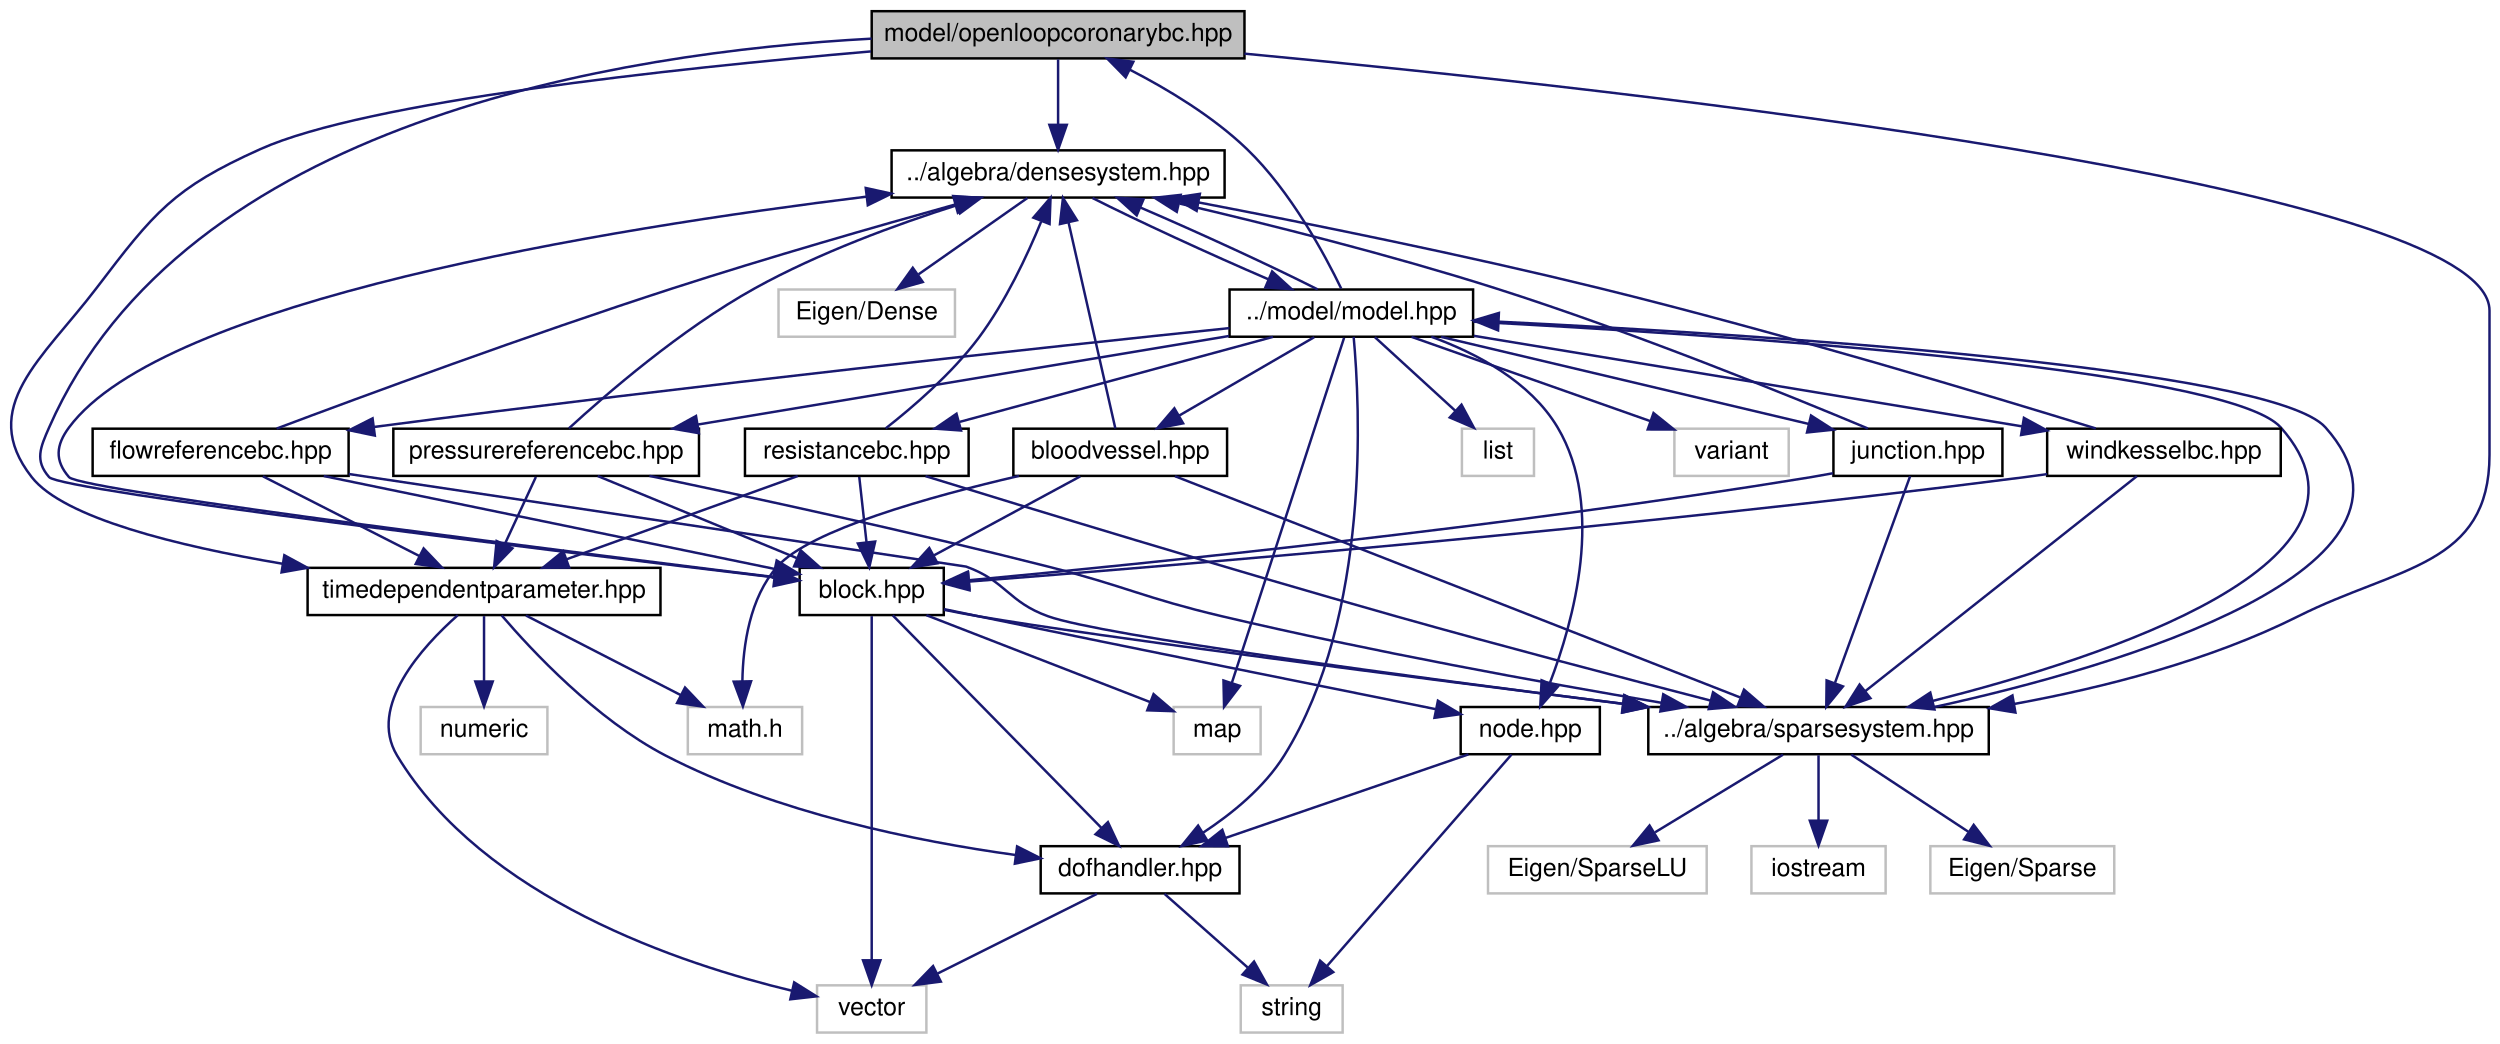
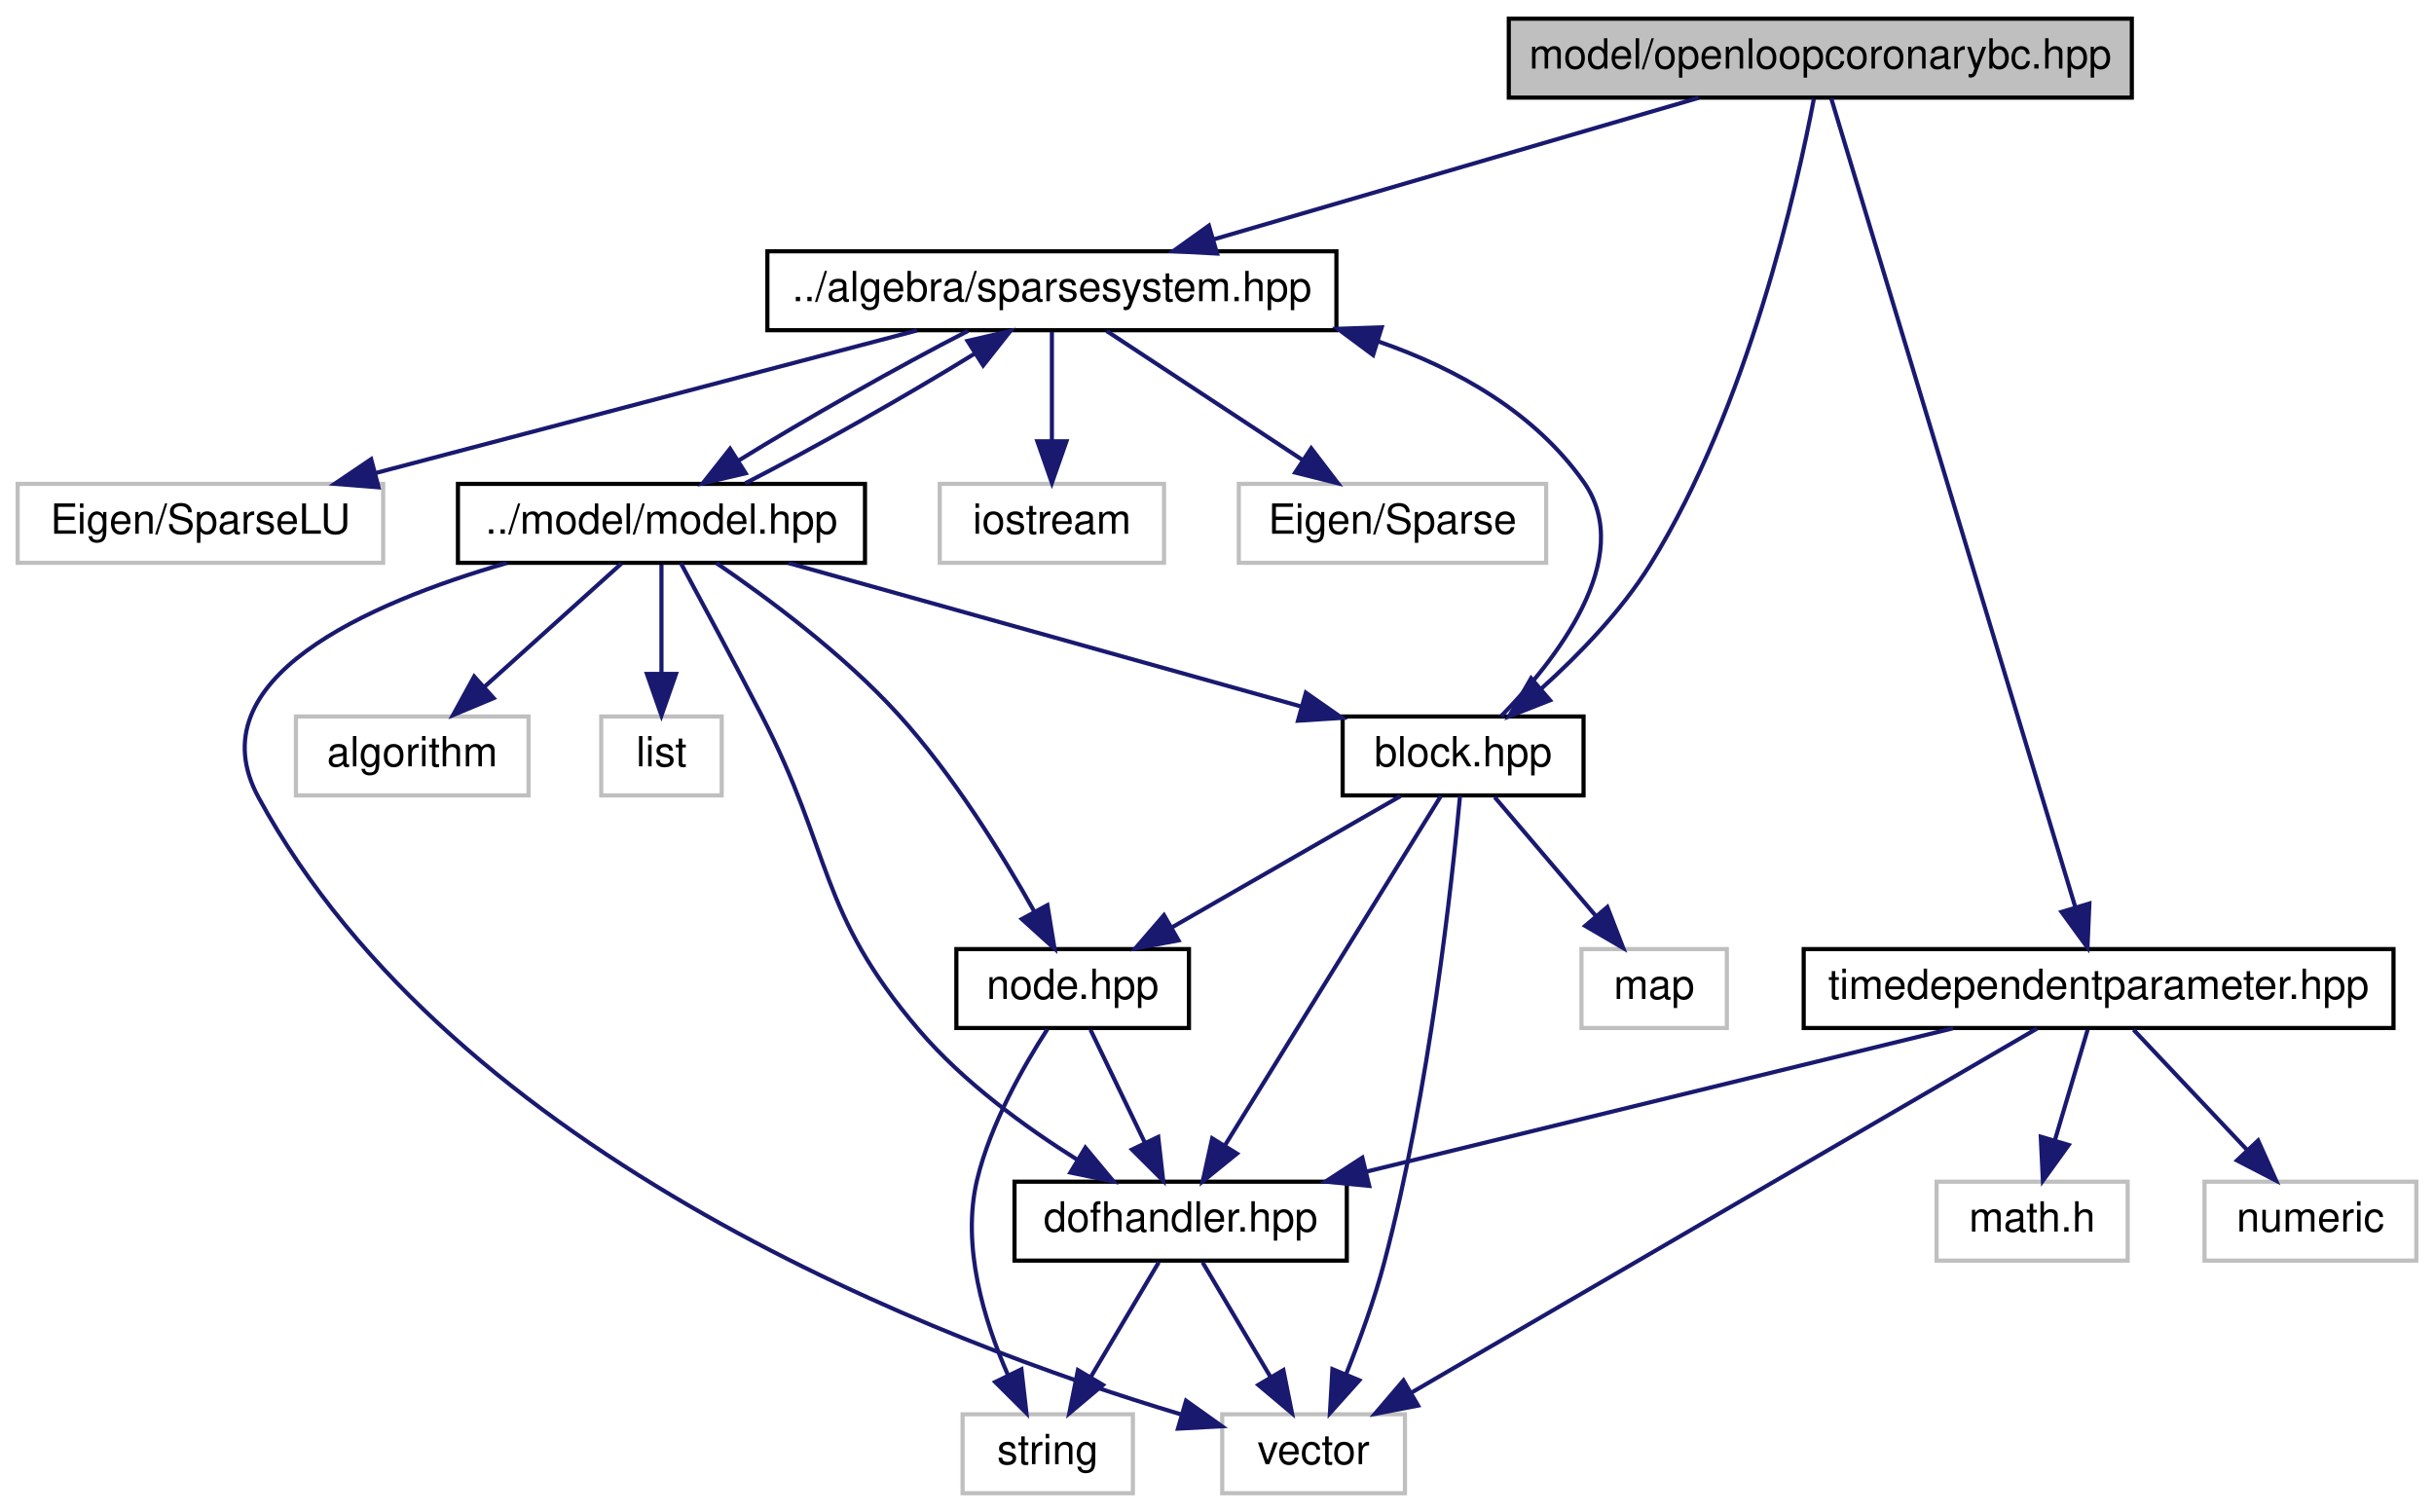
- <svg xmlns="http://www.w3.org/2000/svg" xmlns:xlink="http://www.w3.org/1999/xlink" width="1006pt" height="420pt" viewBox="0.00 0.00 1005.55 420.00">
-   <g id="graph0" class="graph" transform="scale(1 1) rotate(0) translate(4 416)">
+ <svg xmlns="http://www.w3.org/2000/svg" xmlns:xlink="http://www.w3.org/1999/xlink" width="586pt" height="364pt" viewBox="0.00 0.00 585.50 364.00">
+   <g id="graph0" class="graph" transform="scale(1 1) rotate(0) translate(4 360)">
    <g id="node1" class="node">
      <g id="a_node1">
        <a xlink:title="MODEL::OpenLoopCoronaryBC source file.">
-           <polygon fill="#bfbfbf" stroke="black" points="346.55,-392.5 346.55,-411.5 496.55,-411.5 496.55,-392.5 346.55,-392.5" />
-           <text text-anchor="middle" x="421.55" y="-399.5" font-family="Helvetica,sans-Serif" font-size="10.00">model/openloopcoronarybc.hpp</text>
+           <polygon fill="#bfbfbf" stroke="black" points="359,-336.5 359,-355.5 509,-355.5 509,-336.5 359,-336.5" />
+           <text text-anchor="middle" x="434" y="-343.5" font-family="Helvetica,sans-Serif" font-size="10.00">model/openloopcoronarybc.hpp</text>
        </a>
      </g>
    </g>
    <g id="node2" class="node">
      <g id="a_node2">
-         <a xlink:href="densesystem_8hpp.html" target="_top" xlink:title="ALGEBRA::DenseSystem source file.">
-           <polygon fill="none" stroke="black" points="354.55,-336.5 354.55,-355.5 488.55,-355.5 488.55,-336.5 354.55,-336.5" />
-           <text text-anchor="middle" x="421.55" y="-343.5" font-family="Helvetica,sans-Serif" font-size="10.00">../algebra/densesystem.hpp</text>
+         <a xlink:href="sparsesystem_8hpp.html" target="_top" xlink:title="ALGEBRA::SparseSystem source file.">
+           <polygon fill="none" stroke="black" points="180.5,-280.5 180.5,-299.5 317.5,-299.5 317.5,-280.5 180.5,-280.5" />
+           <text text-anchor="middle" x="249" y="-287.5" font-family="Helvetica,sans-Serif" font-size="10.00">../algebra/sparsesystem.hpp</text>
        </a>
      </g>
    </g>
    <g id="edge1" class="edge">
-       <path fill="none" stroke="midnightblue" d="M421.55,-392.08C421.55,-385.01 421.55,-374.86 421.55,-365.99" />
-       <polygon fill="midnightblue" stroke="midnightblue" points="425.05,-365.75 421.55,-355.75 418.05,-365.75 425.05,-365.75" />
+       <path fill="none" stroke="midnightblue" d="M404.69,-336.44C373.16,-327.24 322.87,-312.56 288.01,-302.39" />
+       <polygon fill="midnightblue" stroke="midnightblue" points="288.76,-298.96 278.18,-299.52 286.8,-305.68 288.76,-298.96" />
+     </g>
+     <g id="node10" class="node">
+       <g id="a_node10">
+         <a xlink:href="block_8hpp.html" target="_top" xlink:title="MODEL::Block source file.">
+           <polygon fill="none" stroke="black" points="319,-168.5 319,-187.5 377,-187.5 377,-168.5 319,-168.5" />
+           <text text-anchor="middle" x="348" y="-175.5" font-family="Helvetica,sans-Serif" font-size="10.00">block.hpp</text>
+         </a>
+       </g>
+     </g>
+     <g id="edge22" class="edge">
+       <path fill="none" stroke="midnightblue" d="M432.45,-336.2C428.5,-315.39 416.65,-262.05 393,-224 386.03,-212.79 375.77,-202.25 366.81,-194.19" />
+       <polygon fill="midnightblue" stroke="midnightblue" points="368.93,-191.4 359.07,-187.53 364.37,-196.71 368.93,-191.4" />
+     </g>
+     <g id="node15" class="node">
+       <g id="a_node15">
+         <a xlink:href="timedependentparameter_8hpp.html" target="_top" xlink:title="MODEL::TimeDependentParameter source file.">
+           <polygon fill="none" stroke="black" points="430,-112.5 430,-131.5 572,-131.5 572,-112.5 430,-112.5" />
+           <text text-anchor="middle" x="501" y="-119.5" font-family="Helvetica,sans-Serif" font-size="10.00">timedependentparameter.hpp</text>
+         </a>
+       </g>
+     </g>
+     <g id="edge23" class="edge">
+       <path fill="none" stroke="midnightblue" d="M436.63,-336.3C446.51,-303.56 481.57,-187.38 495.37,-141.67" />
+       <polygon fill="midnightblue" stroke="midnightblue" points="498.78,-142.47 498.32,-131.88 492.08,-140.45 498.78,-142.47" />
+     </g>
+     <g id="node3" class="node">
+       <g id="a_node3">
+         <a xlink:title=" ">
+           <polygon fill="none" stroke="#bfbfbf" points="294,-224.5 294,-243.5 368,-243.5 368,-224.5 294,-224.5" />
+           <text text-anchor="middle" x="331" y="-231.5" font-family="Helvetica,sans-Serif" font-size="10.00">Eigen/Sparse</text>
+         </a>
+       </g>
+     </g>
+     <g id="edge2" class="edge">
+       <path fill="none" stroke="midnightblue" d="M262.17,-280.32C274.85,-271.98 294.23,-259.21 309.21,-249.35" />
+       <polygon fill="midnightblue" stroke="midnightblue" points="311.43,-252.08 317.86,-243.65 307.58,-246.23 311.43,-252.08" />
+     </g>
+     <g id="node4" class="node">
+       <g id="a_node4">
+         <a xlink:title=" ">
+           <polygon fill="none" stroke="#bfbfbf" points="0,-224.5 0,-243.5 88,-243.5 88,-224.5 0,-224.5" />
+           <text text-anchor="middle" x="44" y="-231.5" font-family="Helvetica,sans-Serif" font-size="10.00">Eigen/SparseLU</text>
+         </a>
+       </g>
+     </g>
+     <g id="edge3" class="edge">
+       <path fill="none" stroke="midnightblue" d="M216.52,-280.44C181.28,-271.16 124.9,-256.31 86.24,-246.13" />
+       <polygon fill="midnightblue" stroke="midnightblue" points="86.89,-242.68 76.33,-243.52 85.11,-249.45 86.89,-242.68" />
+     </g>
+     <g id="node5" class="node">
+       <g id="a_node5">
+         <a xlink:title=" ">
+           <polygon fill="none" stroke="#bfbfbf" points="222,-224.5 222,-243.5 276,-243.5 276,-224.5 222,-224.5" />
+           <text text-anchor="middle" x="249" y="-231.5" font-family="Helvetica,sans-Serif" font-size="10.00">iostream</text>
+         </a>
+       </g>
+     </g>
+     <g id="edge4" class="edge">
+       <path fill="none" stroke="midnightblue" d="M249,-280.08C249,-273.01 249,-262.86 249,-253.99" />
+       <polygon fill="midnightblue" stroke="midnightblue" points="252.5,-253.75 249,-243.75 245.5,-253.75 252.5,-253.75" />
+     </g>
+     <g id="node6" class="node">
+       <g id="a_node6">
+         <a xlink:href="model_8hpp.html" target="_top" xlink:title="MODEL::Model source file.">
+           <polygon fill="none" stroke="black" points="106,-224.5 106,-243.5 204,-243.5 204,-224.5 106,-224.5" />
+           <text text-anchor="middle" x="155" y="-231.5" font-family="Helvetica,sans-Serif" font-size="10.00">../model/model.hpp</text>
+         </a>
+       </g>
+     </g>
+     <g id="edge5" class="edge">
+       <path fill="none" stroke="midnightblue" d="M228.78,-280.32C212.3,-271.9 189.49,-258.97 173.49,-249.07" />
+       <polygon fill="midnightblue" stroke="midnightblue" points="175.27,-246.06 164.96,-243.65 171.52,-251.97 175.27,-246.06" />
+     </g>
+     <g id="edge9" class="edge">
+       <path fill="none" stroke="midnightblue" d="M175.18,-243.65C191.65,-252.07 214.46,-265 230.47,-274.9" />
+       <polygon fill="midnightblue" stroke="midnightblue" points="228.69,-277.92 239.01,-280.32 232.45,-272.01 228.69,-277.92" />
+     </g>
+     <g id="node7" class="node">
+       <g id="a_node7">
+         <a xlink:title=" ">
+           <polygon fill="none" stroke="#bfbfbf" points="67,-168.5 67,-187.5 123,-187.5 123,-168.5 67,-168.5" />
+           <text text-anchor="middle" x="95" y="-175.5" font-family="Helvetica,sans-Serif" font-size="10.00">algorithm</text>
+         </a>
+       </g>
+     </g>
+     <g id="edge6" class="edge">
+       <path fill="none" stroke="midnightblue" d="M145.36,-224.32C136.49,-216.34 123.13,-204.31 112.39,-194.65" />
+       <polygon fill="midnightblue" stroke="midnightblue" points="114.59,-191.92 104.82,-187.83 109.91,-197.13 114.59,-191.92" />
    </g>
    <g id="node8" class="node">
      <g id="a_node8">
-         <a xlink:href="sparsesystem_8hpp.html" target="_top" xlink:title="ALGEBRA::SparseSystem source file.">
-           <polygon fill="none" stroke="black" points="659.05,-112.5 659.05,-131.5 796.05,-131.5 796.05,-112.5 659.05,-112.5" />
-           <text text-anchor="middle" x="727.55" y="-119.5" font-family="Helvetica,sans-Serif" font-size="10.00">../algebra/sparsesystem.hpp</text>
-         </a>
-       </g>
-     </g>
-     <g id="edge58" class="edge">
-       <path fill="none" stroke="midnightblue" d="M496.55,-394.41C652.55,-379.69 997.55,-341.43 997.55,-291 997.55,-291 997.55,-291 997.55,-233 997.55,-188.21 960.58,-188.09 920.55,-168 885.13,-150.23 842.52,-139.34 806.35,-132.74" />
-       <polygon fill="midnightblue" stroke="midnightblue" points="806.79,-129.26 796.33,-130.99 805.58,-136.16 806.79,-129.26" />
+         <a xlink:title=" ">
+           <polygon fill="none" stroke="#bfbfbf" points="140.5,-168.5 140.5,-187.5 169.5,-187.5 169.5,-168.5 140.5,-168.5" />
+           <text text-anchor="middle" x="155" y="-175.5" font-family="Helvetica,sans-Serif" font-size="10.00">list</text>
+         </a>
+       </g>
+     </g>
+     <g id="edge7" class="edge">
+       <path fill="none" stroke="midnightblue" d="M155,-224.08C155,-217.01 155,-206.86 155,-197.99" />
+       <polygon fill="midnightblue" stroke="midnightblue" points="158.5,-197.75 155,-187.75 151.5,-197.75 158.5,-197.75" />
+     </g>
+     <g id="node9" class="node">
+       <g id="a_node9">
+         <a xlink:title=" ">
+           <polygon fill="none" stroke="#bfbfbf" points="290,-0.5 290,-19.5 334,-19.5 334,-0.5 290,-0.5" />
+           <text text-anchor="middle" x="312" y="-7.5" font-family="Helvetica,sans-Serif" font-size="10.00">vector</text>
+         </a>
+       </g>
+     </g>
+     <g id="edge8" class="edge">
+       <path fill="none" stroke="midnightblue" d="M117.77,-224.45C84.27,-214.76 42.5,-196.49 58,-168 105.22,-81.18 222.96,-36.6 280.01,-19.5" />
+       <polygon fill="midnightblue" stroke="midnightblue" points="281.3,-22.77 289.93,-16.62 279.35,-16.05 281.3,-22.77" />
+     </g>
+     <g id="edge10" class="edge">
+       <path fill="none" stroke="midnightblue" d="M185.58,-224.44C219,-215.09 272.63,-200.09 309.04,-189.9" />
+       <polygon fill="midnightblue" stroke="midnightblue" points="310.14,-193.23 318.83,-187.16 308.25,-186.49 310.14,-193.23" />
+     </g>
+     <g id="node12" class="node">
+       <g id="a_node12">
+         <a xlink:href="dofhandler_8hpp.html" target="_top" xlink:title="MODEL::DOFHandler source file.">
+           <polygon fill="none" stroke="black" points="240,-56.5 240,-75.5 320,-75.5 320,-56.5 240,-56.5" />
+           <text text-anchor="middle" x="280" y="-63.5" font-family="Helvetica,sans-Serif" font-size="10.00">dofhandler.hpp</text>
+         </a>
+       </g>
+     </g>
+     <g id="edge20" class="edge">
+       <path fill="none" stroke="midnightblue" d="M159.67,-224.41C164.55,-215.38 172.42,-200.74 179,-188 196.33,-154.45 192.47,-140.71 217,-112 227.68,-99.5 242.54,-88.67 255.14,-80.77" />
+       <polygon fill="midnightblue" stroke="midnightblue" points="257.06,-83.7 263.83,-75.56 253.45,-77.7 257.06,-83.7" />
    </g>
    <g id="node14" class="node">
      <g id="a_node14">
-         <a xlink:href="block_8hpp.html" target="_top" xlink:title="MODEL::Block source file.">
-           <polygon fill="none" stroke="black" points="317.55,-168.5 317.55,-187.5 375.55,-187.5 375.55,-168.5 317.55,-168.5" />
-           <text text-anchor="middle" x="346.55" y="-175.5" font-family="Helvetica,sans-Serif" font-size="10.00">block.hpp</text>
-         </a>
-       </g>
-     </g>
-     <g id="edge59" class="edge">
-       <path fill="none" stroke="midnightblue" d="M346.52,-400.45C244.81,-394.95 69.67,-367.15 15.55,-244 11.97,-235.86 9.7,-230.7 15.55,-224 20.33,-218.52 220.85,-194 307.42,-183.64" />
-       <polygon fill="midnightblue" stroke="midnightblue" points="307.88,-187.11 317.39,-182.45 307.05,-180.16 307.88,-187.11" />
-     </g>
-     <g id="node20" class="node">
-       <g id="a_node20">
-         <a xlink:href="timedependentparameter_8hpp.html" target="_top" xlink:title="MODEL::TimeDependentParameter source file.">
-           <polygon fill="none" stroke="black" points="119.55,-168.5 119.55,-187.5 261.55,-187.5 261.55,-168.5 119.55,-168.5" />
-           <text text-anchor="middle" x="190.55" y="-175.5" font-family="Helvetica,sans-Serif" font-size="10.00">timedependentparameter.hpp</text>
-         </a>
-       </g>
-     </g>
-     <g id="edge60" class="edge">
-       <path fill="none" stroke="midnightblue" d="M346.22,-395.31C265.49,-388.36 143.17,-375.11 100.55,-356 65.44,-340.26 57.86,-330.6 34.55,-300 12.92,-271.6 -13.46,-252.11 8.55,-224 21.41,-207.57 67.05,-196.31 109.4,-189.16" />
-       <polygon fill="midnightblue" stroke="midnightblue" points="110.19,-192.58 119.5,-187.52 109.07,-185.67 110.19,-192.58" />
-     </g>
-     <g id="node3" class="node">
-       <g id="a_node3">
-         <a xlink:title=" ">
-           <polygon fill="none" stroke="#bfbfbf" points="309.05,-280.5 309.05,-299.5 380.05,-299.5 380.05,-280.5 309.05,-280.5" />
-           <text text-anchor="middle" x="344.55" y="-287.5" font-family="Helvetica,sans-Serif" font-size="10.00">Eigen/Dense</text>
-         </a>
-       </g>
-     </g>
-     <g id="edge2" class="edge">
-       <path fill="none" stroke="midnightblue" d="M409.18,-336.32C397.39,-328.06 379.42,-315.45 365.41,-305.63" />
-       <polygon fill="midnightblue" stroke="midnightblue" points="367.09,-302.53 356.89,-299.65 363.07,-308.26 367.09,-302.53" />
-     </g>
-     <g id="node4" class="node">
-       <g id="a_node4">
-         <a xlink:href="model_8hpp.html" target="_top" xlink:title="MODEL::Model source file.">
-           <polygon fill="none" stroke="black" points="490.55,-280.5 490.55,-299.5 588.55,-299.5 588.55,-280.5 490.55,-280.5" />
-           <text text-anchor="middle" x="539.55" y="-287.5" font-family="Helvetica,sans-Serif" font-size="10.00">../model/model.hpp</text>
-         </a>
-       </g>
-     </g>
-     <g id="edge3" class="edge">
-       <path fill="none" stroke="midnightblue" d="M435.39,-336.32C452.83,-327.47 482.83,-313.63 506.27,-303.57" />
-       <polygon fill="midnightblue" stroke="midnightblue" points="507.68,-306.77 515.53,-299.65 504.95,-300.33 507.68,-306.77" />
-     </g>
-     <g id="edge43" class="edge">
-       <path fill="none" stroke="midnightblue" d="M535.47,-299.9C528.97,-313.35 515.17,-339.05 497.55,-356 483.82,-369.2 465.52,-380.19 450.32,-388" />
-       <polygon fill="midnightblue" stroke="midnightblue" points="448.74,-384.88 441.32,-392.44 451.84,-391.15 448.74,-384.88" />
-     </g>
-     <g id="edge7" class="edge">
-       <path fill="none" stroke="midnightblue" d="M526.02,-299.52C508.59,-308.39 478.25,-322.38 454.65,-332.5" />
-       <polygon fill="midnightblue" stroke="midnightblue" points="453.18,-329.33 445.33,-336.44 455.91,-335.77 453.18,-329.33" />
-     </g>
-     <g id="node5" class="node">
-       <g id="a_node5">
-         <a xlink:title=" ">
-           <polygon fill="none" stroke="#bfbfbf" points="584.05,-224.5 584.05,-243.5 613.05,-243.5 613.05,-224.5 584.05,-224.5" />
-           <text text-anchor="middle" x="598.55" y="-231.5" font-family="Helvetica,sans-Serif" font-size="10.00">list</text>
-         </a>
-       </g>
-     </g>
-     <g id="edge4" class="edge">
-       <path fill="none" stroke="midnightblue" d="M549.03,-280.32C557.75,-272.34 570.89,-260.31 581.45,-250.65" />
-       <polygon fill="midnightblue" stroke="midnightblue" points="583.88,-253.17 588.9,-243.83 579.16,-248 583.88,-253.17" />
-     </g>
-     <g id="node6" class="node">
-       <g id="a_node6">
-         <a xlink:title=" ">
-           <polygon fill="none" stroke="#bfbfbf" points="468.05,-112.5 468.05,-131.5 503.05,-131.5 503.05,-112.5 468.05,-112.5" />
-           <text text-anchor="middle" x="485.55" y="-119.5" font-family="Helvetica,sans-Serif" font-size="10.00">map</text>
-         </a>
-       </g>
-     </g>
-     <g id="edge5" class="edge">
-       <path fill="none" stroke="midnightblue" d="M536.64,-280.08C528.11,-253.83 502.97,-176.55 491.44,-141.12" />
-       <polygon fill="midnightblue" stroke="midnightblue" points="494.76,-139.99 488.33,-131.57 488.1,-142.16 494.76,-139.99" />
-     </g>
-     <g id="node7" class="node">
-       <g id="a_node7">
-         <a xlink:title=" ">
-           <polygon fill="none" stroke="#bfbfbf" points="669.55,-224.5 669.55,-243.5 715.55,-243.5 715.55,-224.5 669.55,-224.5" />
-           <text text-anchor="middle" x="692.55" y="-231.5" font-family="Helvetica,sans-Serif" font-size="10.00">variant</text>
-         </a>
-       </g>
-     </g>
-     <g id="edge6" class="edge">
-       <path fill="none" stroke="midnightblue" d="M563.79,-280.44C589.72,-271.29 630.99,-256.73 659.8,-246.56" />
-       <polygon fill="midnightblue" stroke="midnightblue" points="661.15,-249.79 669.42,-243.16 658.82,-243.19 661.15,-249.79" />
-     </g>
-     <g id="edge8" class="edge">
-       <path fill="none" stroke="midnightblue" d="M588.67,-286.55C685.29,-281.46 892.08,-268.14 913.55,-244 961.69,-189.87 843.1,-151.6 773.54,-133.96" />
-       <polygon fill="midnightblue" stroke="midnightblue" points="774.21,-130.52 763.66,-131.51 772.52,-137.31 774.21,-130.52" />
-     </g>
-     <g id="node12" class="node">
-       <g id="a_node12">
-         <a xlink:href="bloodvessel_8hpp.html" target="_top" xlink:title="MODEL::BloodVessel source file.">
-           <polygon fill="none" stroke="black" points="403.55,-224.5 403.55,-243.5 489.55,-243.5 489.55,-224.5 403.55,-224.5" />
-           <text text-anchor="middle" x="446.55" y="-231.5" font-family="Helvetica,sans-Serif" font-size="10.00">bloodvessel.hpp</text>
-         </a>
-       </g>
+         <a xlink:href="node_8hpp.html" target="_top" xlink:title="MODEL::Node source file.">
+           <polygon fill="none" stroke="black" points="226,-112.5 226,-131.5 282,-131.5 282,-112.5 226,-112.5" />
+           <text text-anchor="middle" x="254" y="-119.5" font-family="Helvetica,sans-Serif" font-size="10.00">node.hpp</text>
+         </a>
+       </g>
+     </g>
+     <g id="edge21" class="edge">
+       <path fill="none" stroke="midnightblue" d="M168.24,-224.43C180.49,-216.08 198.77,-202.55 212,-188 225.24,-173.44 237.08,-154.27 244.78,-140.52" />
+       <polygon fill="midnightblue" stroke="midnightblue" points="247.92,-142.08 249.63,-131.62 241.77,-138.73 247.92,-142.08" />
    </g>
    <g id="edge13" class="edge">
-       <path fill="none" stroke="midnightblue" d="M524.61,-280.32C509.96,-271.82 487.41,-258.73 470.31,-248.8" />
-       <polygon fill="midnightblue" stroke="midnightblue" points="471.86,-245.65 461.45,-243.65 468.34,-251.7 471.86,-245.65" />
+       <path fill="none" stroke="midnightblue" d="M357.13,-187.55C369.86,-200.54 390,-225.65 377,-244 365.23,-260.61 346.83,-271.13 327.61,-277.78" />
+       <polygon fill="midnightblue" stroke="midnightblue" points="326.33,-274.52 317.82,-280.84 328.41,-281.2 326.33,-274.52" />
+     </g>
+     <g id="edge12" class="edge">
+       <path fill="none" stroke="midnightblue" d="M347.26,-168.37C345.41,-148.35 339.93,-97.32 329,-56 326.63,-47.02 323.1,-37.34 319.88,-29.28" />
+       <polygon fill="midnightblue" stroke="midnightblue" points="323.01,-27.68 315.94,-19.79 316.54,-30.37 323.01,-27.68" />
+     </g>
+     <g id="node11" class="node">
+       <g id="a_node11">
+         <a xlink:title=" ">
+           <polygon fill="none" stroke="#bfbfbf" points="376.5,-112.5 376.5,-131.5 411.5,-131.5 411.5,-112.5 376.5,-112.5" />
+           <text text-anchor="middle" x="394" y="-119.5" font-family="Helvetica,sans-Serif" font-size="10.00">map</text>
+         </a>
+       </g>
+     </g>
+     <g id="edge11" class="edge">
+       <path fill="none" stroke="midnightblue" d="M355.6,-168.08C362.23,-160.3 372.02,-148.8 380.06,-139.37" />
+       <polygon fill="midnightblue" stroke="midnightblue" points="382.73,-141.63 386.55,-131.75 377.4,-137.09 382.73,-141.63" />
+     </g>
+     <g id="edge14" class="edge">
+       <path fill="none" stroke="midnightblue" d="M342.66,-168.37C331.49,-150.3 305.45,-108.18 290.7,-84.31" />
+       <polygon fill="midnightblue" stroke="midnightblue" points="293.55,-82.26 285.31,-75.59 287.59,-85.94 293.55,-82.26" />
+     </g>
+     <g id="edge17" class="edge">
+       <path fill="none" stroke="midnightblue" d="M332.9,-168.32C318.1,-159.82 295.31,-146.73 278.02,-136.8" />
+       <polygon fill="midnightblue" stroke="midnightblue" points="279.48,-133.6 269.07,-131.65 275.99,-139.67 279.48,-133.6" />
+     </g>
+     <g id="edge16" class="edge">
+       <path fill="none" stroke="midnightblue" d="M285.28,-56.08C289.71,-48.61 296.16,-37.72 301.62,-28.52" />
+       <polygon fill="midnightblue" stroke="midnightblue" points="304.73,-30.14 306.81,-19.75 298.71,-26.57 304.73,-30.14" />
+     </g>
+     <g id="node13" class="node">
+       <g id="a_node13">
+         <a xlink:title=" ">
+           <polygon fill="none" stroke="#bfbfbf" points="227.5,-0.5 227.5,-19.5 268.5,-19.5 268.5,-0.5 227.5,-0.5" />
+           <text text-anchor="middle" x="248" y="-7.5" font-family="Helvetica,sans-Serif" font-size="10.00">string</text>
+         </a>
+       </g>
+     </g>
+     <g id="edge15" class="edge">
+       <path fill="none" stroke="midnightblue" d="M274.72,-56.08C270.29,-48.61 263.84,-37.72 258.38,-28.52" />
+       <polygon fill="midnightblue" stroke="midnightblue" points="261.29,-26.57 253.19,-19.75 255.27,-30.14 261.29,-26.57" />
+     </g>
+     <g id="edge19" class="edge">
+       <path fill="none" stroke="midnightblue" d="M258.29,-112.08C261.85,-104.69 267.02,-93.95 271.42,-84.81" />
+       <polygon fill="midnightblue" stroke="midnightblue" points="274.6,-86.28 275.79,-75.75 268.29,-83.24 274.6,-86.28" />
+     </g>
+     <g id="edge18" class="edge">
+       <path fill="none" stroke="midnightblue" d="M247.9,-112.19C242.25,-103.46 234.24,-89.48 231,-76 227.17,-60.07 232.66,-42.06 238.39,-29.04" />
+       <polygon fill="midnightblue" stroke="midnightblue" points="241.66,-30.33 242.87,-19.8 235.36,-27.27 241.66,-30.33" />
+     </g>
+     <g id="edge26" class="edge">
+       <path fill="none" stroke="midnightblue" d="M486.17,-112.37C453.46,-93.33 374.91,-47.62 335.45,-24.65" />
+       <polygon fill="midnightblue" stroke="midnightblue" points="337.16,-21.6 326.76,-19.59 333.64,-27.65 337.16,-21.6" />
+     </g>
+     <g id="edge27" class="edge">
+       <path fill="none" stroke="midnightblue" d="M465.98,-112.44C427.75,-103.1 366.43,-88.12 324.74,-77.93" />
+       <polygon fill="midnightblue" stroke="midnightblue" points="325.4,-74.49 314.85,-75.52 323.74,-81.29 325.4,-74.49" />
    </g>
    <g id="node16" class="node">
      <g id="a_node16">
-         <a xlink:href="dofhandler_8hpp.html" target="_top" xlink:title="MODEL::DOFHandler source file.">
-           <polygon fill="none" stroke="black" points="414.55,-56.5 414.55,-75.5 494.55,-75.5 494.55,-56.5 414.55,-56.5" />
-           <text text-anchor="middle" x="454.55" y="-63.5" font-family="Helvetica,sans-Serif" font-size="10.00">dofhandler.hpp</text>
-         </a>
-       </g>
-     </g>
-     <g id="edge28" class="edge">
-       <path fill="none" stroke="midnightblue" d="M540.48,-280.45C542.99,-253.42 547.53,-168.21 512.55,-112 504.55,-99.15 491.5,-88.54 479.79,-80.86" />
-       <polygon fill="midnightblue" stroke="midnightblue" points="481.56,-77.84 471.22,-75.56 477.89,-83.79 481.56,-77.84" />
-     </g>
-     <g id="node18" class="node">
-       <g id="a_node18">
-         <a xlink:href="node_8hpp.html" target="_top" xlink:title="MODEL::Node source file.">
-           <polygon fill="none" stroke="black" points="583.55,-112.5 583.55,-131.5 639.55,-131.5 639.55,-112.5 583.55,-112.5" />
-           <text text-anchor="middle" x="611.55" y="-119.5" font-family="Helvetica,sans-Serif" font-size="10.00">node.hpp</text>
-         </a>
-       </g>
-     </g>
-     <g id="edge42" class="edge">
-       <path fill="none" stroke="midnightblue" d="M571.73,-280.49C590.09,-273.8 611.56,-262.45 622.55,-244 641.71,-211.81 628.99,-166.04 619.4,-141.03" />
-       <polygon fill="midnightblue" stroke="midnightblue" points="622.6,-139.62 615.58,-131.68 616.12,-142.26 622.6,-139.62" />
-     </g>
-     <g id="node19" class="node">
-       <g id="a_node19">
-         <a xlink:href="flowreferencebc_8hpp.html" target="_top" xlink:title="MODEL::FlowReferenceBC source file.">
-           <polygon fill="none" stroke="black" points="33.05,-224.5 33.05,-243.5 136.05,-243.5 136.05,-224.5 33.05,-224.5" />
-           <text text-anchor="middle" x="84.55" y="-231.5" font-family="Helvetica,sans-Serif" font-size="10.00">flowreferencebc.hpp</text>
-         </a>
-       </g>
-     </g>
-     <g id="edge29" class="edge">
-       <path fill="none" stroke="midnightblue" d="M490.52,-283.98C417.68,-276.4 276.33,-261.2 146.37,-244.21" />
-       <polygon fill="midnightblue" stroke="midnightblue" points="146.61,-240.71 136.24,-242.87 145.7,-247.65 146.61,-240.71" />
-     </g>
-     <g id="node22" class="node">
-       <g id="a_node22">
-         <a xlink:href="junction_8hpp.html" target="_top" xlink:title="MODEL::Junction source file.">
-           <polygon fill="none" stroke="black" points="733.55,-224.5 733.55,-243.5 801.55,-243.5 801.55,-224.5 733.55,-224.5" />
-           <text text-anchor="middle" x="767.55" y="-231.5" font-family="Helvetica,sans-Serif" font-size="10.00">junction.hpp</text>
-         </a>
-       </g>
-     </g>
-     <g id="edge38" class="edge">
-       <path fill="none" stroke="midnightblue" d="M575.67,-280.44C615.78,-270.94 680.52,-255.61 723.54,-245.42" />
-       <polygon fill="midnightblue" stroke="midnightblue" points="724.53,-248.79 733.45,-243.08 722.91,-241.97 724.53,-248.79" />
-     </g>
-     <g id="node23" class="node">
-       <g id="a_node23">
-         <a xlink:href="pressurereferencebc_8hpp.html" target="_top" xlink:title="MODEL::PressureReferenceBC source file.">
-           <polygon fill="none" stroke="black" points="154.05,-224.5 154.05,-243.5 277.05,-243.5 277.05,-224.5 154.05,-224.5" />
-           <text text-anchor="middle" x="215.55" y="-231.5" font-family="Helvetica,sans-Serif" font-size="10.00">pressurereferencebc.hpp</text>
-         </a>
-       </g>
-     </g>
-     <g id="edge44" class="edge">
-       <path fill="none" stroke="midnightblue" d="M490.34,-280.8C433.07,-271.25 338.47,-255.49 276.58,-245.17" />
-       <polygon fill="midnightblue" stroke="midnightblue" points="277,-241.69 266.56,-243.5 275.85,-248.6 277,-241.69" />
-     </g>
-     <g id="node24" class="node">
-       <g id="a_node24">
-         <a xlink:href="resistancebc_8hpp.html" target="_top" xlink:title="MODEL::ResistanceBC source file.">
-           <polygon fill="none" stroke="black" points="295.55,-224.5 295.55,-243.5 385.55,-243.5 385.55,-224.5 295.55,-224.5" />
-           <text text-anchor="middle" x="340.55" y="-231.5" font-family="Helvetica,sans-Serif" font-size="10.00">resistancebc.hpp</text>
-         </a>
-       </g>
-     </g>
-     <g id="edge49" class="edge">
-       <path fill="none" stroke="midnightblue" d="M508.02,-280.44C473.96,-271.2 419.54,-256.44 382.03,-246.26" />
-       <polygon fill="midnightblue" stroke="midnightblue" points="382.5,-242.76 371.93,-243.52 380.67,-249.51 382.5,-242.76" />
-     </g>
-     <g id="node25" class="node">
-       <g id="a_node25">
-         <a xlink:href="windkesselbc_8hpp.html" target="_top" xlink:title="MODEL::WindkesselBC source file.">
-           <polygon fill="none" stroke="black" points="819.55,-224.5 819.55,-243.5 913.55,-243.5 913.55,-224.5 819.55,-224.5" />
-           <text text-anchor="middle" x="866.55" y="-231.5" font-family="Helvetica,sans-Serif" font-size="10.00">windkesselbc.hpp</text>
-         </a>
-       </g>
-     </g>
-     <g id="edge54" class="edge">
-       <path fill="none" stroke="midnightblue" d="M588.86,-280.86C648.01,-271.09 746.99,-254.74 809.42,-244.43" />
-       <polygon fill="midnightblue" stroke="midnightblue" points="810.2,-247.85 819.49,-242.77 809.06,-240.95 810.2,-247.85" />
-     </g>
-     <g id="edge12" class="edge">
-       <path fill="none" stroke="midnightblue" d="M774.21,-131.51C849.03,-147.87 982.05,-187.21 931.55,-244 910.07,-268.15 703.14,-281.47 598.85,-286.56" />
-       <polygon fill="midnightblue" stroke="midnightblue" points="598.6,-283.06 588.78,-287.04 598.93,-290.06 598.6,-283.06" />
-     </g>
-     <g id="node9" class="node">
-       <g id="a_node9">
-         <a xlink:title=" ">
-           <polygon fill="none" stroke="#bfbfbf" points="772.55,-56.5 772.55,-75.5 846.55,-75.5 846.55,-56.5 772.55,-56.5" />
-           <text text-anchor="middle" x="809.55" y="-63.5" font-family="Helvetica,sans-Serif" font-size="10.00">Eigen/Sparse</text>
-         </a>
-       </g>
-     </g>
-     <g id="edge9" class="edge">
-       <path fill="none" stroke="midnightblue" d="M740.72,-112.32C753.39,-103.98 772.78,-91.21 787.75,-81.35" />
-       <polygon fill="midnightblue" stroke="midnightblue" points="789.98,-84.08 796.41,-75.65 786.13,-78.23 789.98,-84.08" />
-     </g>
-     <g id="node10" class="node">
-       <g id="a_node10">
-         <a xlink:title=" ">
-           <polygon fill="none" stroke="#bfbfbf" points="594.55,-56.5 594.55,-75.5 682.55,-75.5 682.55,-56.5 594.55,-56.5" />
-           <text text-anchor="middle" x="638.55" y="-63.5" font-family="Helvetica,sans-Serif" font-size="10.00">Eigen/SparseLU</text>
-         </a>
-       </g>
-     </g>
-     <g id="edge10" class="edge">
-       <path fill="none" stroke="midnightblue" d="M713.25,-112.32C699.36,-103.9 678.05,-90.97 661.74,-81.07" />
-       <polygon fill="midnightblue" stroke="midnightblue" points="663.18,-77.85 652.81,-75.65 659.55,-83.83 663.18,-77.85" />
-     </g>
-     <g id="node11" class="node">
-       <g id="a_node11">
-         <a xlink:title=" ">
-           <polygon fill="none" stroke="#bfbfbf" points="700.55,-56.5 700.55,-75.5 754.55,-75.5 754.55,-56.5 700.55,-56.5" />
-           <text text-anchor="middle" x="727.55" y="-63.5" font-family="Helvetica,sans-Serif" font-size="10.00">iostream</text>
-         </a>
-       </g>
-     </g>
-     <g id="edge11" class="edge">
-       <path fill="none" stroke="midnightblue" d="M727.55,-112.08C727.55,-105.01 727.55,-94.86 727.55,-85.99" />
-       <polygon fill="midnightblue" stroke="midnightblue" points="731.05,-85.75 727.55,-75.75 724.05,-85.75 731.05,-85.75" />
-     </g>
-     <g id="edge15" class="edge">
-       <path fill="none" stroke="midnightblue" d="M444.59,-243.59C440.57,-261.31 431.26,-302.25 425.79,-326.35" />
-       <polygon fill="midnightblue" stroke="midnightblue" points="422.31,-325.84 423.51,-336.37 429.14,-327.39 422.31,-325.84" />
-     </g>
-     <g id="edge16" class="edge">
-       <path fill="none" stroke="midnightblue" d="M468.6,-224.37C518.15,-204.97 638.47,-157.87 695.95,-135.37" />
-       <polygon fill="midnightblue" stroke="midnightblue" points="697.56,-138.5 705.6,-131.59 695.01,-131.98 697.56,-138.5" />
-     </g>
-     <g id="node13" class="node">
-       <g id="a_node13">
-         <a xlink:title=" ">
-           <polygon fill="none" stroke="#bfbfbf" points="272.55,-112.5 272.55,-131.5 318.55,-131.5 318.55,-112.5 272.55,-112.5" />
-           <text text-anchor="middle" x="295.55" y="-119.5" font-family="Helvetica,sans-Serif" font-size="10.00">math.h</text>
-         </a>
-       </g>
-     </g>
-     <g id="edge14" class="edge">
-       <path fill="none" stroke="midnightblue" d="M405.8,-224.49C369.99,-216.19 321.6,-202.69 308.55,-188 297.45,-175.51 294.76,-156.28 294.51,-141.97" />
-       <polygon fill="midnightblue" stroke="midnightblue" points="298.01,-141.85 294.72,-131.78 291.01,-141.7 298.01,-141.85" />
-     </g>
-     <g id="edge17" class="edge">
-       <path fill="none" stroke="midnightblue" d="M430.48,-224.32C414.59,-215.74 390.04,-202.49 371.59,-192.52" />
-       <polygon fill="midnightblue" stroke="midnightblue" points="373.04,-189.33 362.57,-187.65 369.71,-195.49 373.04,-189.33" />
-     </g>
-     <g id="edge20" class="edge">
-       <path fill="none" stroke="midnightblue" d="M317.53,-182.53C239.1,-192.15 28.39,-218.44 23.55,-224 17.71,-230.71 18.26,-236.86 23.55,-244 61.38,-295.07 239.6,-324 344.29,-336.85" />
-       <polygon fill="midnightblue" stroke="midnightblue" points="344.15,-340.36 354.49,-338.08 344.98,-333.41 344.15,-340.36" />
-     </g>
-     <g id="edge18" class="edge">
-       <path fill="none" stroke="midnightblue" d="M368.57,-168.44C393.01,-158.95 432.44,-143.63 458.68,-133.44" />
-       <polygon fill="midnightblue" stroke="midnightblue" points="459.97,-136.69 468.03,-129.81 457.44,-130.17 459.97,-136.69" />
-     </g>
-     <g id="edge21" class="edge">
-       <path fill="none" stroke="midnightblue" d="M375.64,-170.61C380.28,-169.68 385.04,-168.77 389.55,-168 437.84,-159.74 564.98,-143.35 648.83,-132.8" />
-       <polygon fill="midnightblue" stroke="midnightblue" points="649.34,-136.26 658.83,-131.54 648.47,-129.31 649.34,-136.26" />
-     </g>
-     <g id="node15" class="node">
-       <g id="a_node15">
-         <a xlink:title=" ">
-           <polygon fill="none" stroke="#bfbfbf" points="324.55,-0.5 324.55,-19.5 368.55,-19.5 368.55,-0.5 324.55,-0.5" />
-           <text text-anchor="middle" x="346.55" y="-7.5" font-family="Helvetica,sans-Serif" font-size="10.00">vector</text>
-         </a>
-       </g>
-     </g>
-     <g id="edge19" class="edge">
-       <path fill="none" stroke="midnightblue" d="M346.55,-168.08C346.55,-141.95 346.55,-65.21 346.55,-29.58" />
-       <polygon fill="midnightblue" stroke="midnightblue" points="350.05,-29.57 346.55,-19.57 343.05,-29.57 350.05,-29.57" />
-     </g>
-     <g id="edge22" class="edge">
-       <path fill="none" stroke="midnightblue" d="M355.02,-168.37C373.16,-149.89 415.97,-106.29 439.09,-82.74" />
-       <polygon fill="midnightblue" stroke="midnightblue" points="441.6,-85.18 446.11,-75.59 436.61,-80.28 441.6,-85.18" />
-     </g>
-     <g id="edge25" class="edge">
-       <path fill="none" stroke="midnightblue" d="M375.69,-170.88C380.32,-169.91 385.07,-168.92 389.55,-168 454.09,-154.7 529.25,-139.53 573.48,-130.64" />
-       <polygon fill="midnightblue" stroke="midnightblue" points="574.39,-134.03 583.5,-128.63 573.01,-127.17 574.39,-134.03" />
+         <a xlink:title=" ">
+           <polygon fill="none" stroke="#bfbfbf" points="462,-56.5 462,-75.5 508,-75.5 508,-56.5 462,-56.5" />
+           <text text-anchor="middle" x="485" y="-63.5" font-family="Helvetica,sans-Serif" font-size="10.00">math.h</text>
+         </a>
+       </g>
    </g>
    <g id="edge24" class="edge">
-       <path fill="none" stroke="midnightblue" d="M437.2,-56.32C419.88,-47.66 393.03,-34.24 373.05,-24.25" />
-       <polygon fill="midnightblue" stroke="midnightblue" points="374.37,-21 363.86,-19.65 371.24,-27.26 374.37,-21" />
+       <path fill="none" stroke="midnightblue" d="M498.36,-112.08C496.21,-104.85 493.12,-94.41 490.45,-85.4" />
+       <polygon fill="midnightblue" stroke="midnightblue" points="493.79,-84.34 487.59,-75.75 487.08,-86.33 493.79,-84.34" />
    </g>
    <g id="node17" class="node">
      <g id="a_node17">
        <a xlink:title=" ">
-           <polygon fill="none" stroke="#bfbfbf" points="495.05,-0.5 495.05,-19.5 536.05,-19.5 536.05,-0.5 495.05,-0.5" />
-           <text text-anchor="middle" x="515.55" y="-7.5" font-family="Helvetica,sans-Serif" font-size="10.00">string</text>
-         </a>
-       </g>
-     </g>
-     <g id="edge23" class="edge">
-       <path fill="none" stroke="midnightblue" d="M464.35,-56.32C473.37,-48.34 486.95,-36.31 497.87,-26.65" />
-       <polygon fill="midnightblue" stroke="midnightblue" points="500.4,-29.08 505.57,-19.83 495.76,-23.84 500.4,-29.08" />
-     </g>
-     <g id="edge27" class="edge">
-       <path fill="none" stroke="midnightblue" d="M586.67,-112.44C560.26,-103.36 518.33,-88.94 488.81,-78.78" />
-       <polygon fill="midnightblue" stroke="midnightblue" points="489.9,-75.46 479.31,-75.52 487.63,-82.08 489.9,-75.46" />
-     </g>
-     <g id="edge26" class="edge">
-       <path fill="none" stroke="midnightblue" d="M604.01,-112.37C588.03,-94.05 550.5,-51.05 529.83,-27.36" />
-       <polygon fill="midnightblue" stroke="midnightblue" points="532.26,-24.82 523.05,-19.59 526.98,-29.43 532.26,-24.82" />
-     </g>
-     <g id="edge30" class="edge">
-       <path fill="none" stroke="midnightblue" d="M107.1,-243.55C141.34,-256.42 208.61,-281.26 266.55,-300 304.8,-312.37 348.86,-325.01 380.2,-333.73" />
-       <polygon fill="midnightblue" stroke="midnightblue" points="379.34,-337.12 389.91,-336.42 381.21,-330.38 379.34,-337.12" />
-     </g>
-     <g id="edge31" class="edge">
-       <path fill="none" stroke="midnightblue" d="M136.12,-225.26C221.89,-212.4 384.55,-188 384.55,-188 400.68,-182.17 401.41,-173.79 417.55,-168 438.91,-160.33 564.27,-143.53 648.89,-132.76" />
-       <polygon fill="midnightblue" stroke="midnightblue" points="649.51,-136.21 658.99,-131.48 648.63,-129.27 649.51,-136.21" />
-     </g>
-     <g id="edge32" class="edge">
-       <path fill="none" stroke="midnightblue" d="M126.06,-224.44C175.9,-214.17 258.85,-197.07 307.55,-187.04" />
-       <polygon fill="midnightblue" stroke="midnightblue" points="308.31,-190.46 317.4,-185.01 306.89,-183.6 308.31,-190.46" />
-     </g>
-     <g id="edge33" class="edge">
-       <path fill="none" stroke="midnightblue" d="M101.58,-224.32C118.58,-215.66 144.92,-202.24 164.54,-192.25" />
-       <polygon fill="midnightblue" stroke="midnightblue" points="166.24,-195.31 173.56,-187.65 163.06,-189.08 166.24,-195.31" />
-     </g>
-     <g id="edge34" class="edge">
-       <path fill="none" stroke="midnightblue" d="M207.42,-168.32C224.26,-159.66 250.35,-146.24 269.79,-136.25" />
-       <polygon fill="midnightblue" stroke="midnightblue" points="271.43,-139.34 278.72,-131.65 268.23,-133.12 271.43,-139.34" />
-     </g>
-     <g id="edge36" class="edge">
-       <path fill="none" stroke="midnightblue" d="M179.98,-168.44C165.78,-155.87 143.64,-131.76 155.55,-112 190.2,-54.47 269.82,-28.01 314.55,-17.3" />
-       <polygon fill="midnightblue" stroke="midnightblue" points="315.35,-20.7 324.33,-15.07 313.8,-13.88 315.35,-20.7" />
-     </g>
-     <g id="edge37" class="edge">
-       <path fill="none" stroke="midnightblue" d="M197.66,-168.34C209.7,-154.28 235.54,-126.56 263.55,-112 308.04,-88.87 364.51,-77.46 404.47,-71.94" />
-       <polygon fill="midnightblue" stroke="midnightblue" points="405.05,-75.4 414.52,-70.63 404.15,-68.46 405.05,-75.4" />
-     </g>
-     <g id="node21" class="node">
-       <g id="a_node21">
-         <a xlink:title=" ">
-           <polygon fill="none" stroke="#bfbfbf" points="165.05,-112.5 165.05,-131.5 216.05,-131.5 216.05,-112.5 165.05,-112.5" />
-           <text text-anchor="middle" x="190.55" y="-119.5" font-family="Helvetica,sans-Serif" font-size="10.00">numeric</text>
-         </a>
-       </g>
-     </g>
-     <g id="edge35" class="edge">
-       <path fill="none" stroke="midnightblue" d="M190.55,-168.08C190.55,-161.01 190.55,-150.86 190.55,-141.99" />
-       <polygon fill="midnightblue" stroke="midnightblue" points="194.05,-141.75 190.55,-131.75 187.05,-141.75 194.05,-141.75" />
-     </g>
-     <g id="edge39" class="edge">
-       <path fill="none" stroke="midnightblue" d="M747.4,-243.57C715.85,-256.8 652.65,-282.48 597.55,-300 555.15,-313.48 506.03,-325.77 470.47,-334.08" />
-       <polygon fill="midnightblue" stroke="midnightblue" points="469.31,-330.76 460.36,-336.43 470.89,-337.58 469.31,-330.76" />
-     </g>
-     <g id="edge40" class="edge">
-       <path fill="none" stroke="midnightblue" d="M764.41,-224.37C757.92,-206.54 742.93,-165.3 734.19,-141.27" />
-       <polygon fill="midnightblue" stroke="midnightblue" points="737.38,-139.79 730.67,-131.59 730.8,-142.19 737.38,-139.79" />
-     </g>
-     <g id="edge41" class="edge">
-       <path fill="none" stroke="midnightblue" d="M733.33,-225.56C730.37,-225 727.41,-224.47 724.55,-224 601.66,-203.87 454.9,-188.99 385.97,-182.54" />
-       <polygon fill="midnightblue" stroke="midnightblue" points="385.88,-179.02 375.6,-181.58 385.23,-185.99 385.88,-179.02" />
-     </g>
-     <g id="edge45" class="edge">
-       <path fill="none" stroke="midnightblue" d="M224.7,-243.63C239.46,-257.17 269.87,-283.56 299.55,-300 325.32,-314.28 356.53,-325.7 380.92,-333.46" />
-       <polygon fill="midnightblue" stroke="midnightblue" points="380,-336.83 390.59,-336.45 382.07,-330.15 380,-336.83" />
-     </g>
-     <g id="edge46" class="edge">
-       <path fill="none" stroke="midnightblue" d="M257.11,-224.49C298.07,-215.93 362.35,-202.02 417.55,-188 448.91,-180.03 456.06,-175.43 487.55,-168 547.06,-153.95 615.7,-141.45 664.29,-133.21" />
-       <polygon fill="midnightblue" stroke="midnightblue" points="665.06,-136.63 674.34,-131.52 663.9,-129.72 665.06,-136.63" />
-     </g>
-     <g id="edge47" class="edge">
-       <path fill="none" stroke="midnightblue" d="M236.3,-224.44C257.86,-215.56 291.81,-201.56 316.34,-191.45" />
-       <polygon fill="midnightblue" stroke="midnightblue" points="317.98,-194.56 325.89,-187.52 315.31,-188.09 317.98,-194.56" />
-     </g>
-     <g id="edge48" class="edge">
-       <path fill="none" stroke="midnightblue" d="M211.42,-224.08C208.03,-216.77 203.13,-206.18 198.93,-197.1" />
-       <polygon fill="midnightblue" stroke="midnightblue" points="201.98,-195.36 194.6,-187.75 195.62,-198.3 201.98,-195.36" />
-     </g>
-     <g id="edge50" class="edge">
-       <path fill="none" stroke="midnightblue" d="M352.19,-243.63C362.91,-252.02 378.75,-265.58 389.55,-280 400.37,-294.46 409.12,-313.15 414.72,-326.78" />
-       <polygon fill="midnightblue" stroke="midnightblue" points="411.6,-328.41 418.51,-336.44 418.12,-325.85 411.6,-328.41" />
-     </g>
-     <g id="edge51" class="edge">
-       <path fill="none" stroke="midnightblue" d="M368.21,-224.4C409.37,-211.68 489.23,-187.27 557.55,-168 600.47,-155.89 649.76,-142.95 684.18,-134.07" />
-       <polygon fill="midnightblue" stroke="midnightblue" points="685.1,-137.44 693.91,-131.56 683.36,-130.67 685.1,-137.44" />
-     </g>
-     <g id="edge52" class="edge">
-       <path fill="none" stroke="midnightblue" d="M341.54,-224.08C342.33,-216.93 343.48,-206.64 344.47,-197.69" />
-       <polygon fill="midnightblue" stroke="midnightblue" points="347.95,-198.08 345.58,-187.75 340.99,-197.3 347.95,-198.08" />
-     </g>
-     <g id="edge53" class="edge">
-       <path fill="none" stroke="midnightblue" d="M316.78,-224.44C291.65,-215.4 251.84,-201.06 223.65,-190.92" />
-       <polygon fill="midnightblue" stroke="midnightblue" points="224.8,-187.61 214.2,-187.52 222.43,-194.2 224.8,-187.61" />
-     </g>
-     <g id="edge55" class="edge">
-       <path fill="none" stroke="midnightblue" d="M839.12,-243.58C796.63,-256.7 712.19,-282.13 639.55,-300 585.06,-313.4 522.26,-326.08 478.1,-334.54" />
-       <polygon fill="midnightblue" stroke="midnightblue" points="477.3,-331.13 468.13,-336.44 478.61,-338 477.3,-331.13" />
-     </g>
-     <g id="edge56" class="edge">
-       <path fill="none" stroke="midnightblue" d="M855.64,-224.37C831.99,-205.65 775.76,-161.15 746.29,-137.83" />
-       <polygon fill="midnightblue" stroke="midnightblue" points="748.42,-135.05 738.4,-131.59 744.07,-140.54 748.42,-135.05" />
-     </g>
-     <g id="edge57" class="edge">
-       <path fill="none" stroke="midnightblue" d="M819.52,-225.22C816.49,-224.79 813.48,-224.38 810.55,-224 653.64,-203.8 465.82,-188.21 385.78,-181.97" />
-       <polygon fill="midnightblue" stroke="midnightblue" points="385.91,-178.47 375.66,-181.19 385.36,-185.45 385.91,-178.47" />
+           <polygon fill="none" stroke="#bfbfbf" points="526.5,-56.5 526.5,-75.5 577.5,-75.5 577.5,-56.5 526.5,-56.5" />
+           <text text-anchor="middle" x="552" y="-63.5" font-family="Helvetica,sans-Serif" font-size="10.00">numeric</text>
+         </a>
+       </g>
+     </g>
+     <g id="edge25" class="edge">
+       <path fill="none" stroke="midnightblue" d="M509.42,-112.08C516.85,-104.22 527.85,-92.57 536.81,-83.08" />
+       <polygon fill="midnightblue" stroke="midnightblue" points="539.41,-85.42 543.74,-75.75 534.32,-80.62 539.41,-85.42" />
    </g>
  </g>
</svg>
